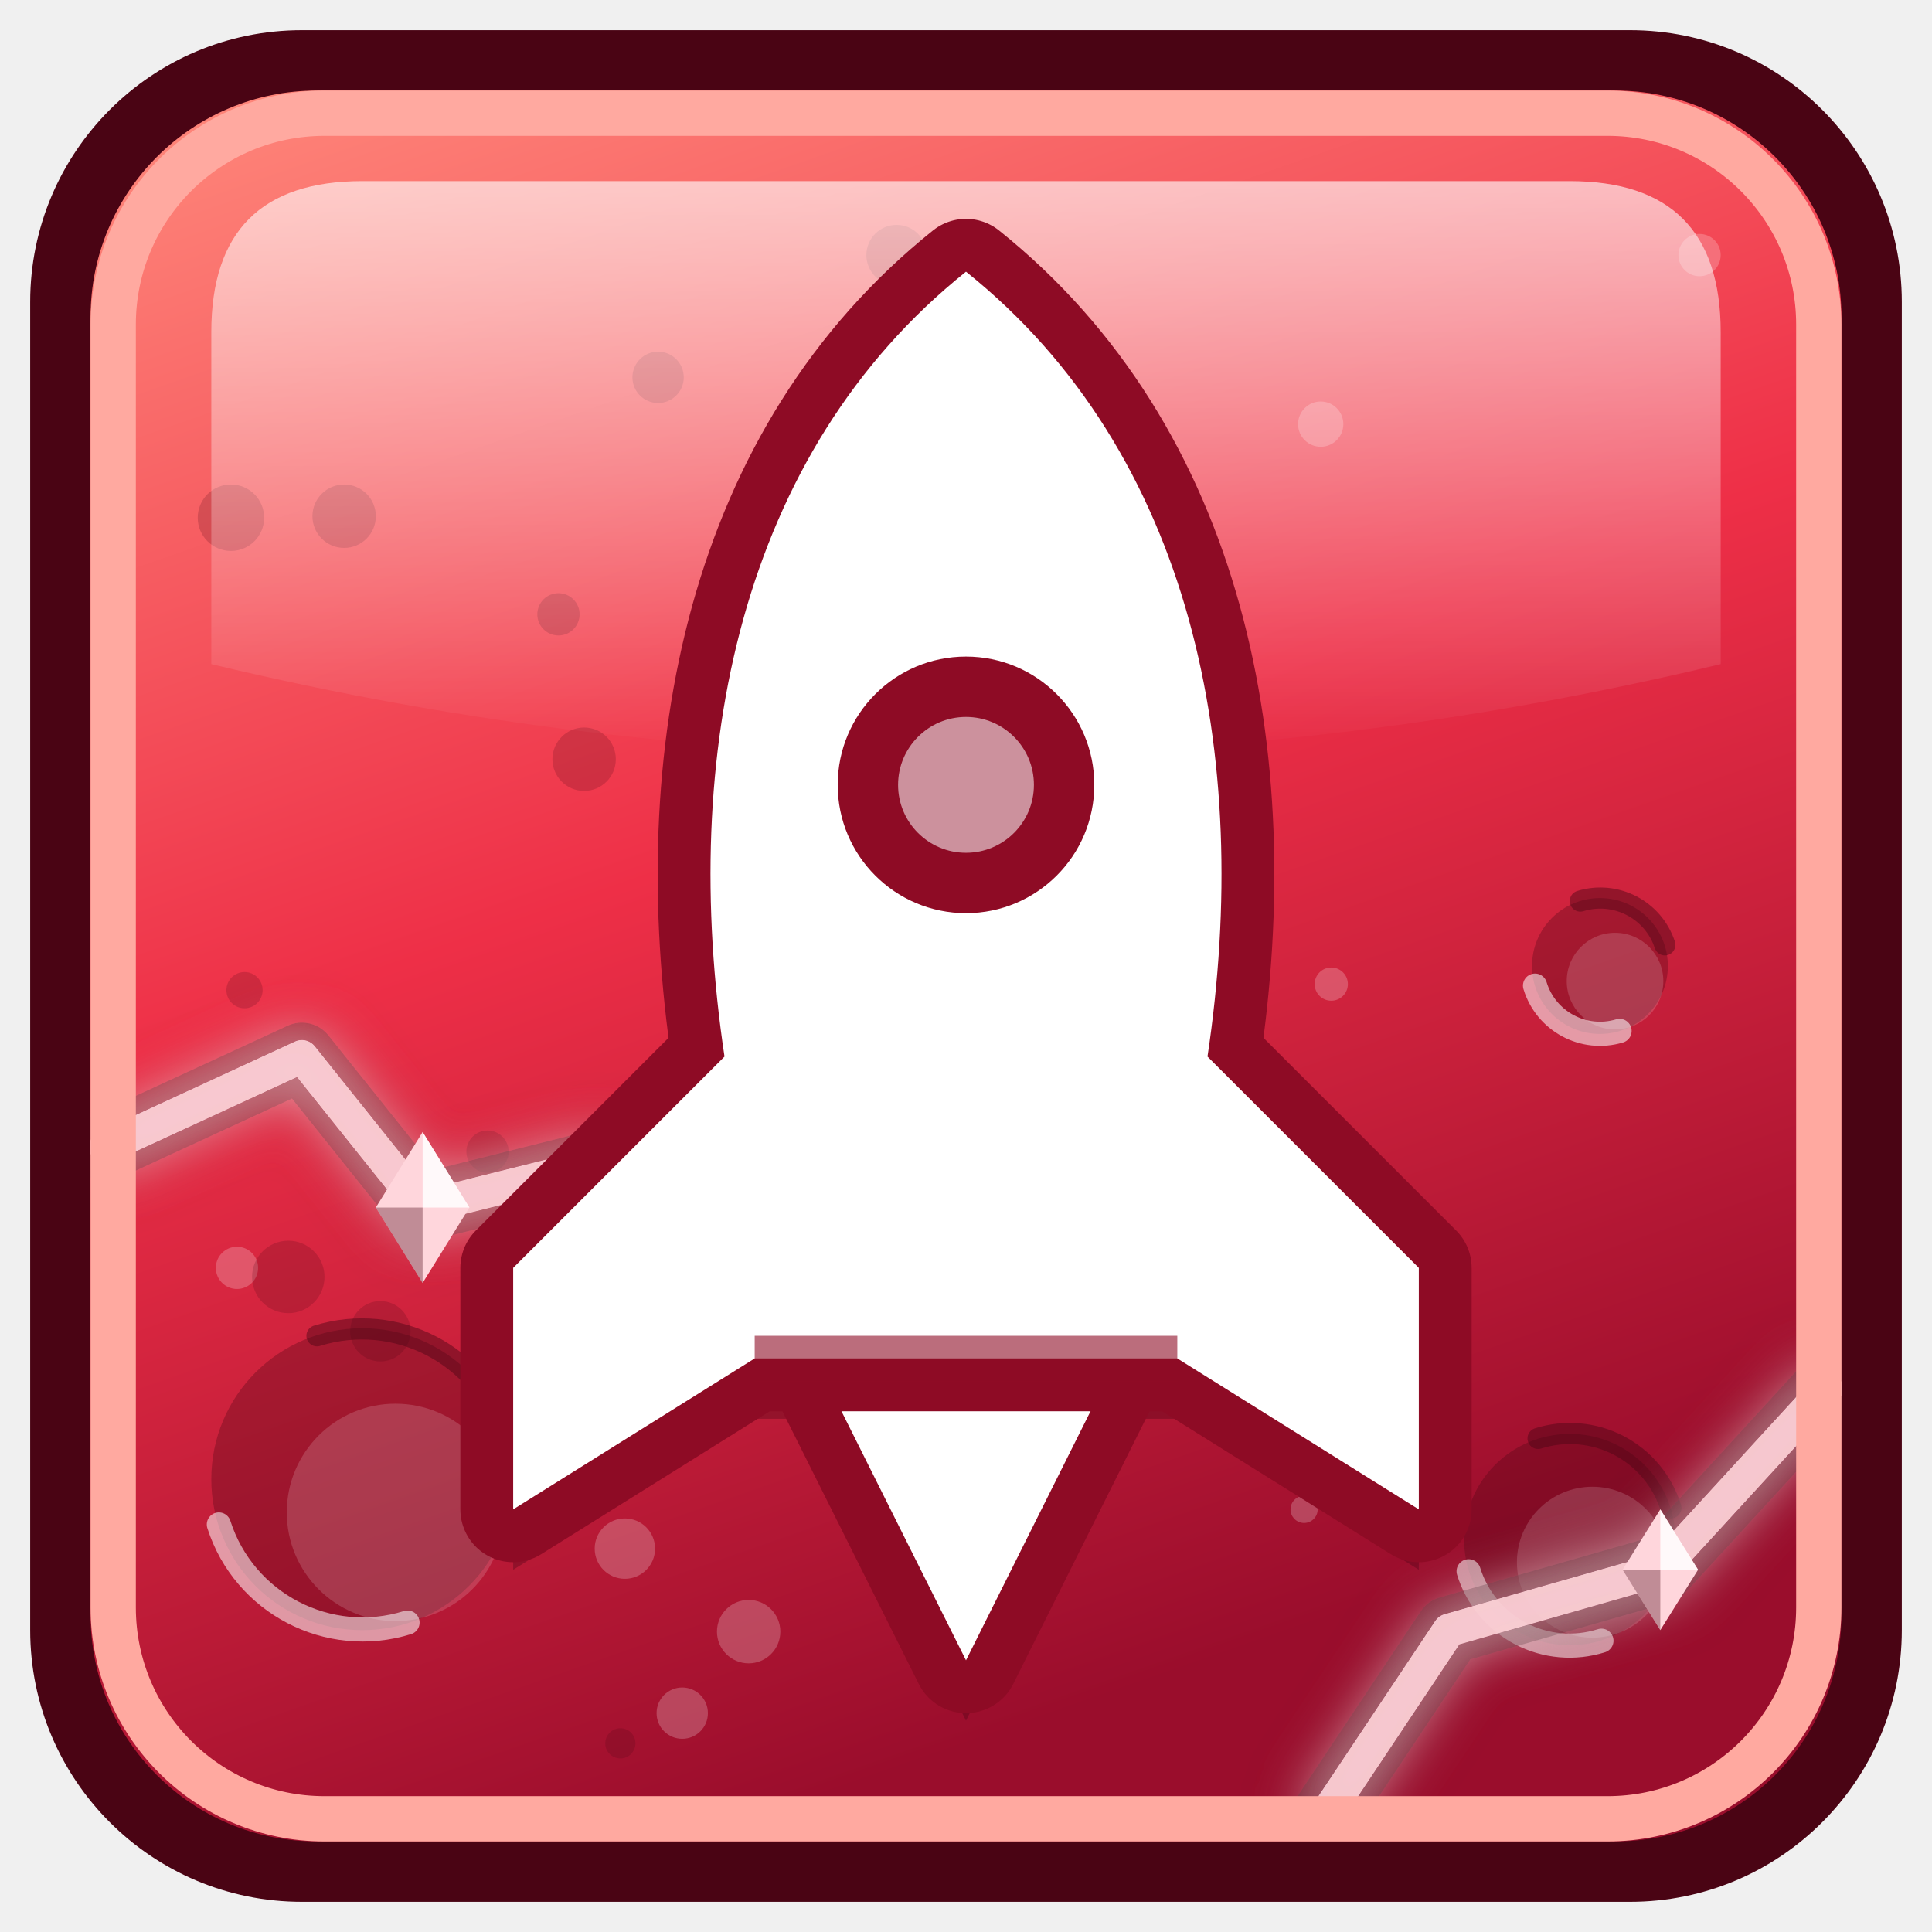
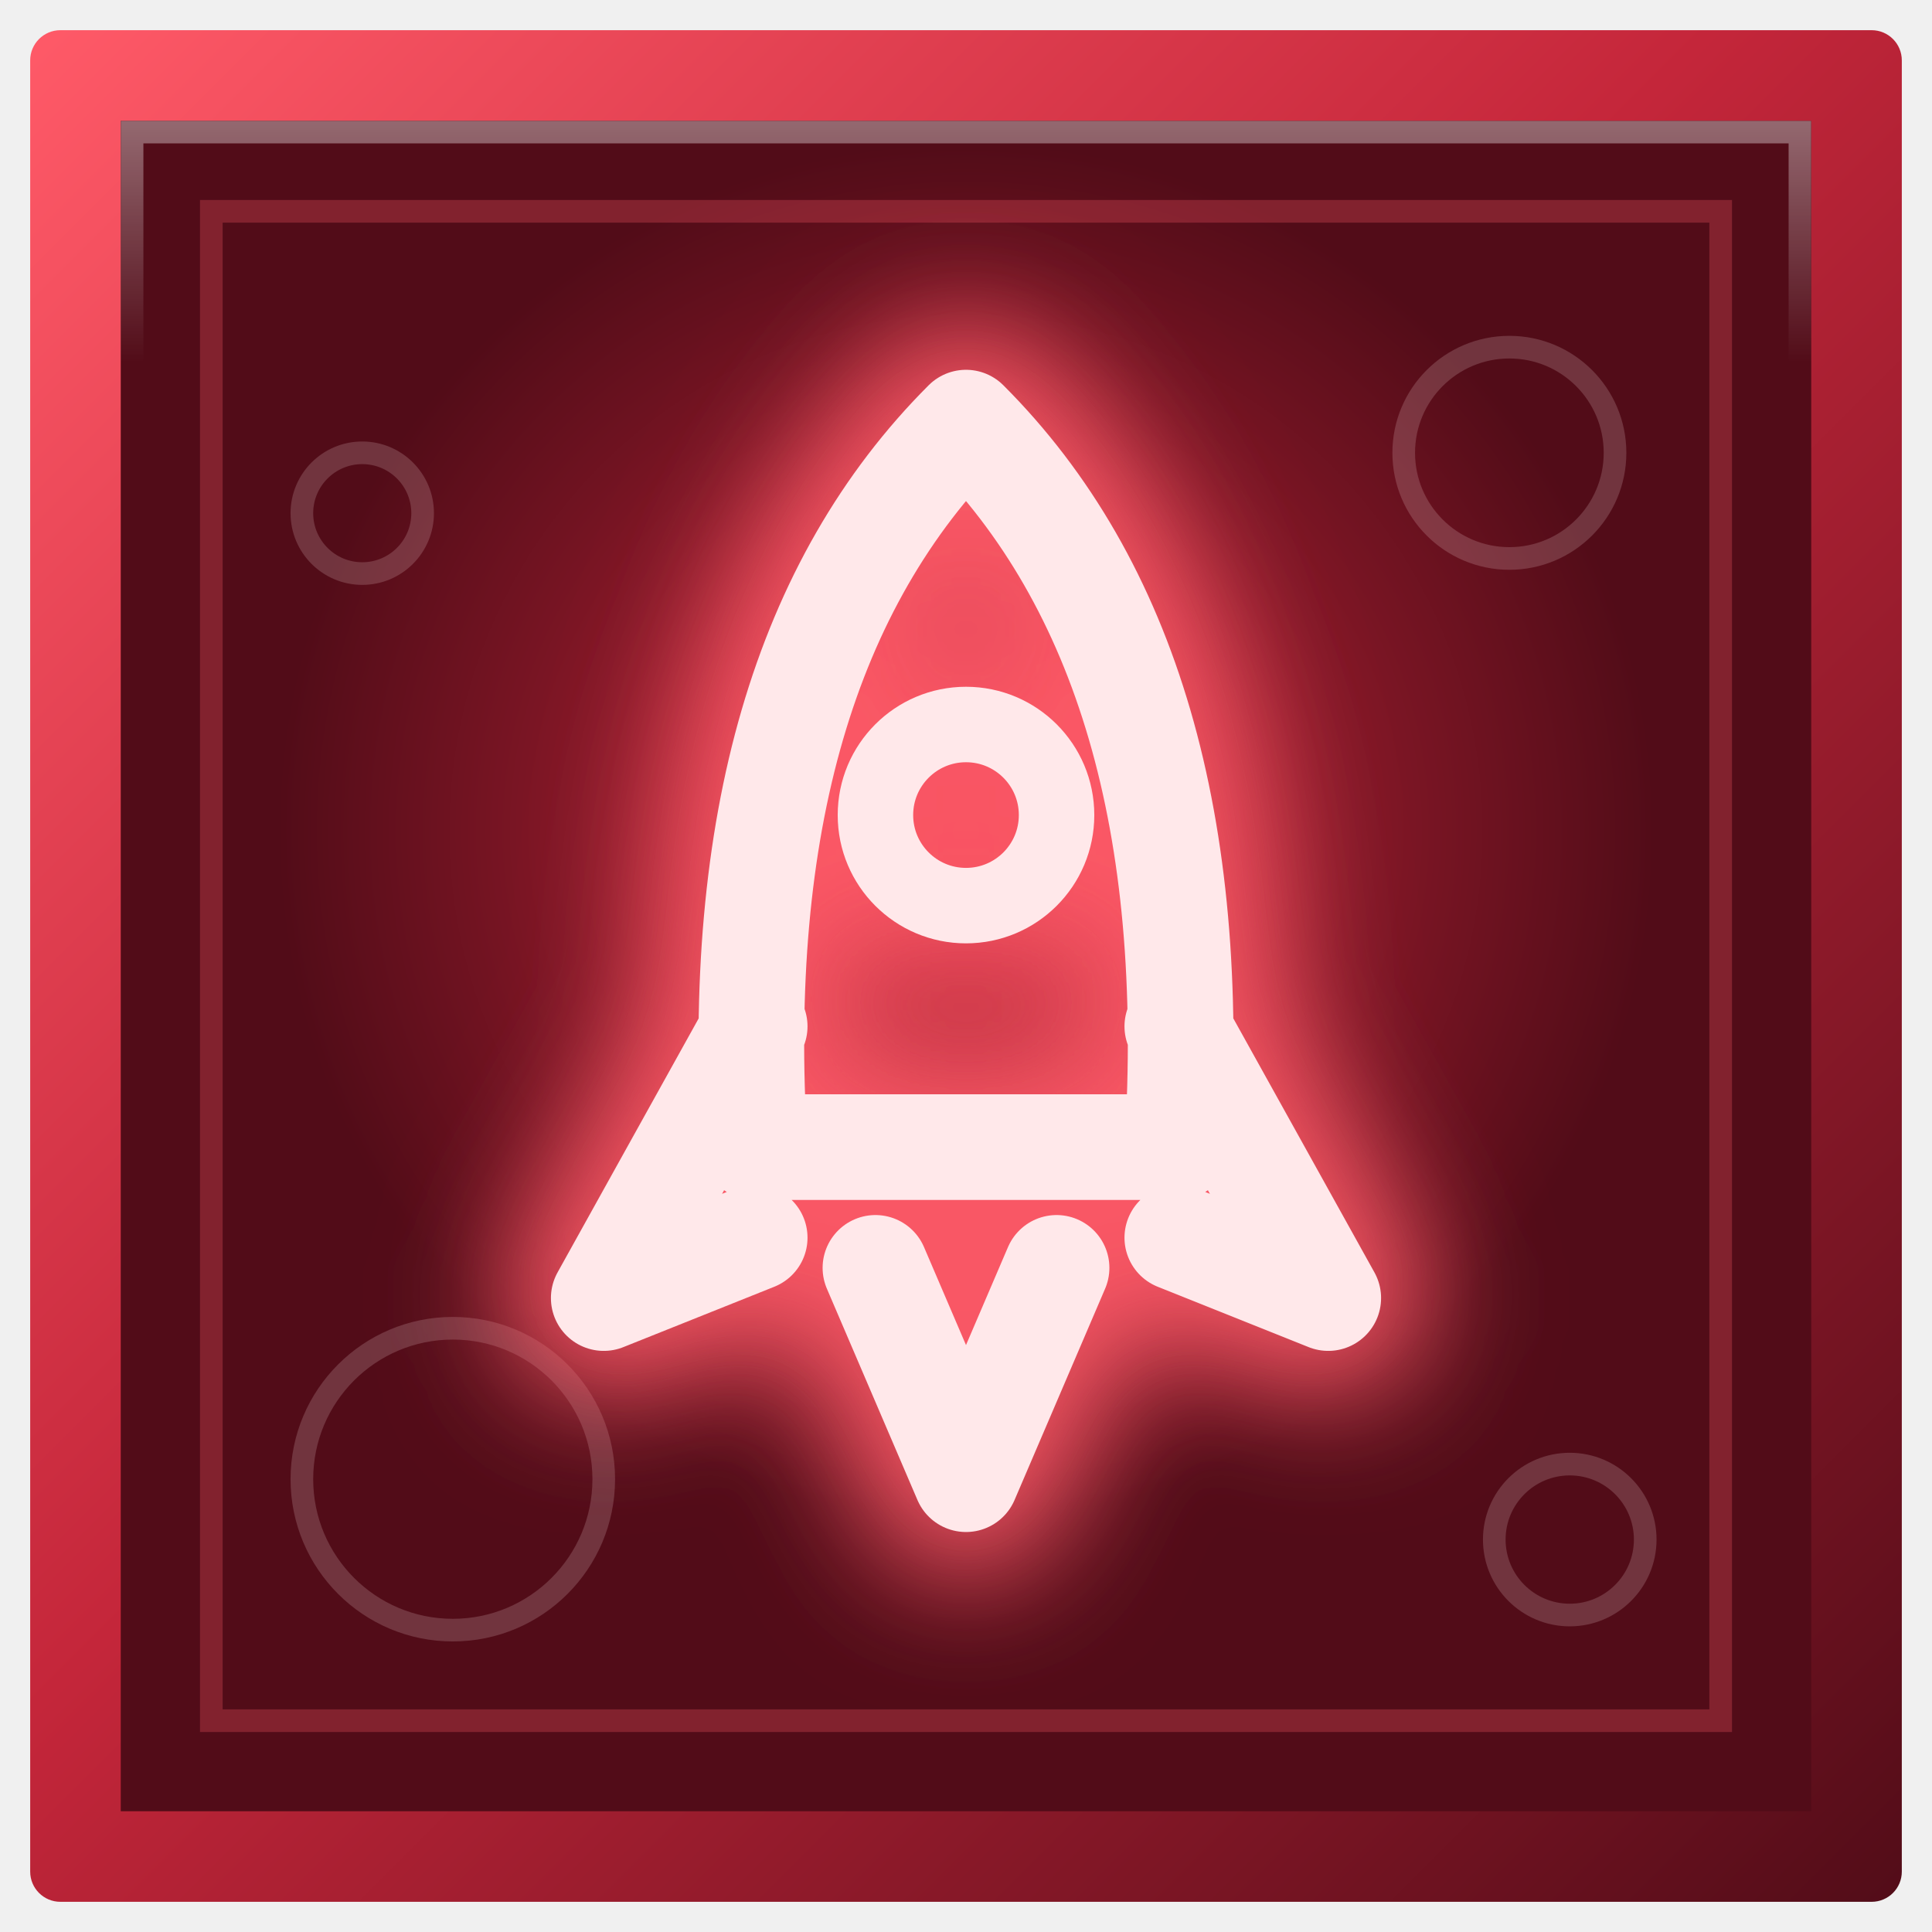
<svg xmlns="http://www.w3.org/2000/svg" width="128" height="128" viewBox="0 0 128 128">
  <defs>
-     <linearGradient id="body" x1="0" y1="0" x2="0.35" y2="1">
-       <stop offset="0" stop-color="#ff8a7c" />
-       <stop offset="0.5" stop-color="#ee2f47" />
-       <stop offset="1" stop-color="#9a0d2c" />
+     <linearGradient id="frame" x1="0" y1="0" x2="1" y2="1">
+       <stop offset="0" stop-color="#ff5a68" />
+       <stop offset="0.45" stop-color="#c4263a" />
+       <stop offset="1" stop-color="#520c18" />
    </linearGradient>
-     <linearGradient id="gloss" x1="0" y1="0" x2="0" y2="1">
-       <stop offset="0" stop-color="#ffffff" stop-opacity="0.62" />
+     <radialGradient id="body" cx="0.5" cy="0.42" r="0.68">
+       <stop offset="0" stop-color="#c4263a" />
+       <stop offset="0.6" stop-color="#520c18" />
+       <stop offset="1" stop-color="#520c18" />
+     </radialGradient>
+     <linearGradient id="topLight" x1="0" y1="0" x2="0" y2="1">
+       <stop offset="0.3" stop-color="#ffffff" />
      <stop offset="1" stop-color="#ffffff" stop-opacity="0" />
    </linearGradient>
+     <mask id="top">
+       <rect width="128" height="24" fill="url(#topLight)" />
+     </mask>
    <clipPath id="face">
-       <rect x="6" y="6" width="116" height="116" rx="15" />
+       <path d="M8 8 L120 8 L120 120 L8 120 L8 8 Z" />
    </clipPath>
-     <filter id="glow" x="-30%" y="-30%" width="160%" height="160%">
-       <feGaussianBlur stdDeviation="1.8" result="b" />
-       <feMerge>
-         <feMergeNode in="b" />
-         <feMergeNode in="SourceGraphic" />
-       </feMerge>
+     <filter id="glow" x="-40%" y="-40%" width="180%" height="180%">
+       <feGaussianBlur stdDeviation="4" />
    </filter>
  </defs>
-   <rect x="2" y="2" width="124" height="124" rx="18" fill="#4a0414" />
-   <rect x="6" y="6" width="116" height="116" rx="15" fill="url(#body)" />
+   <path d="M4 2 L124 2 A2 2 0 0 1 126 4 L126 124 A2 2 0 0 1 124 126 L4 126 A2 2 0 0 1 2 124 L2 4 A2 2 0 0 1 4 2 Z" fill="url(#frame)" />
+   <path d="M8 8 L120 8 L120 120 L8 120 L8 8 Z" fill="url(#body)" />
  <g clip-path="url(#face)">
-     <circle cx="37" cy="40.7" r="1.4" fill="#4a0414" opacity="0.2" />
-     <circle cx="86.4" cy="100" r="0.9" fill="#ffffff" opacity="0.22" />
-     <circle cx="22.8" cy="34.2" r="2.1" fill="#4a0414" opacity="0.2" />
-     <circle cx="49.4" cy="48.9" r="1.6" fill="#ffffff" opacity="0.22" />
-     <circle cx="52.8" cy="61.8" r="1.9" fill="#4a0414" opacity="0.2" />
-     <circle cx="25.2" cy="88.2" r="2" fill="#4a0414" opacity="0.2" />
-     <circle cx="43.6" cy="25" r="1.7" fill="#4a0414" opacity="0.2" />
-     <circle cx="49.6" cy="108.1" r="2.1" fill="#ffffff" opacity="0.22" />
-     <circle cx="112.6" cy="16.9" r="1.4" fill="#ffffff" opacity="0.22" />
-     <circle cx="15.3" cy="34.3" r="2.2" fill="#4a0414" opacity="0.2" />
-     <circle cx="41.4" cy="102.6" r="2" fill="#ffffff" opacity="0.22" />
-     <circle cx="87.5" cy="28.1" r="1.5" fill="#ffffff" opacity="0.22" />
-     <circle cx="71.4" cy="54.9" r="1.2" fill="#ffffff" opacity="0.22" />
-     <circle cx="59.4" cy="16.9" r="2" fill="#4a0414" opacity="0.2" />
-     <circle cx="15.7" cy="84" r="1.4" fill="#ffffff" opacity="0.22" />
-     <circle cx="41.1" cy="115.5" r="1" fill="#4a0414" opacity="0.2" />
-     <circle cx="16.2" cy="65.6" r="1.2" fill="#4a0414" opacity="0.2" />
-     <circle cx="88.2" cy="65.2" r="1.1" fill="#ffffff" opacity="0.22" />
-     <circle cx="32.3" cy="76.3" r="1.4" fill="#4a0414" opacity="0.2" />
-     <circle cx="19.1" cy="84.6" r="2.4" fill="#4a0414" opacity="0.2" />
-     <circle cx="38.7" cy="50.3" r="2.1" fill="#4a0414" opacity="0.2" />
-     <circle cx="45.2" cy="113.5" r="1.7" fill="#ffffff" opacity="0.22" />
-     <g>
-       <circle cx="24" cy="98" r="10" fill="#4a0414" opacity="0.32" />
-       <circle cx="26.2" cy="100.2" r="7.2" fill="#ffffff" opacity="0.16" />
-       <path d="M14.5 101 A10 10 0 0 0 27 107.5" fill="none" stroke="#ffffff" stroke-width="1.6" stroke-linecap="round" opacity="0.55" />
-       <path d="M21 88.5 A10 10 0 0 1 33.5 95" fill="none" stroke="#4a0414" stroke-width="1.4" stroke-linecap="round" opacity="0.45" />
-     </g>
-     <g>
-       <circle cx="104" cy="102" r="7" fill="#4a0414" opacity="0.32" />
-       <circle cx="105.5" cy="103.5" r="5" fill="#ffffff" opacity="0.16" />
-       <path d="M97.3 104.1 A7 7 0 0 0 106.1 108.7" fill="none" stroke="#ffffff" stroke-width="1.6" stroke-linecap="round" opacity="0.55" />
-       <path d="M101.9 95.3 A7 7 0 0 1 110.7 99.9" fill="none" stroke="#4a0414" stroke-width="1.4" stroke-linecap="round" opacity="0.45" />
-     </g>
-     <g>
-       <circle cx="106" cy="64" r="4.5" fill="#4a0414" opacity="0.32" />
-       <circle cx="107" cy="65" r="3.2" fill="#ffffff" opacity="0.16" />
-       <path d="M101.7 65.3 A4.5 4.5 0 0 0 107.3 68.3" fill="none" stroke="#ffffff" stroke-width="1.6" stroke-linecap="round" opacity="0.55" />
-       <path d="M104.7 59.7 A4.5 4.5 0 0 1 110.3 62.6" fill="none" stroke="#4a0414" stroke-width="1.4" stroke-linecap="round" opacity="0.45" />
-     </g>
-     <g fill="none" stroke-linecap="round" stroke-linejoin="round" filter="url(#glow)">
-       <path d="M7 76 L20 70 L28 80 L40 77" stroke="#4a0414" stroke-width="4.5" opacity="0.35" />
-       <path d="M7 76 L20 70 L28 80 L40 77" stroke="#ffd6dc" stroke-width="2.2" opacity="0.9" />
-       <path d="M88 120 L96 108 L110 104 L121 92" stroke="#4a0414" stroke-width="4.5" opacity="0.35" />
-       <path d="M88 120 L96 108 L110 104 L121 92" stroke="#ffd6dc" stroke-width="2.2" opacity="0.9" />
-     </g>
-     <g transform="translate(28 80)">
-       <path d="M0 -5 L3.1 0 L0 5 L-3.1 0 Z" fill="#ffd6dc" />
-       <path d="M0 -5 L3.1 0 L0 0 Z" fill="#ffffff" opacity="0.85" />
-       <path d="M0 5 L-3.1 0 L0 0 Z" fill="#4a0414" opacity="0.35" />
-     </g>
-     <g transform="translate(110 104)">
-       <path d="M0 -4 L2.5 0 L0 4 L-2.5 0 Z" fill="#ffd6dc" />
-       <path d="M0 -4 L2.5 0 L0 0 Z" fill="#ffffff" opacity="0.85" />
-       <path d="M0 4 L-2.5 0 L0 0 Z" fill="#4a0414" opacity="0.35" />
-     </g>
+     <circle cx="30" cy="98" r="10" fill="none" stroke="#ffe8ea" stroke-width="1.5" opacity="0.18" />
+     <circle cx="100" cy="30" r="7" fill="none" stroke="#ffe8ea" stroke-width="1.5" opacity="0.18" />
+     <circle cx="104" cy="102" r="5" fill="none" stroke="#ffe8ea" stroke-width="1.5" opacity="0.18" />
+     <circle cx="24" cy="34" r="4" fill="none" stroke="#ffe8ea" stroke-width="1.5" opacity="0.18" />
  </g>
-   <rect x="7.5" y="7.5" width="113" height="113" rx="14" fill="none" stroke="#ffa9a0" stroke-width="3" />
-   <path d="M14 22 Q14 12 24 12 H104 Q114 12 114 22 V44 Q64 56 14 44 Z" fill="url(#gloss)" />
-   <g transform="translate(0 4)" opacity="0.35">
-     <path d="M55 92 L64 110 L73 92 Z" fill="#4a0414" stroke="#4a0414" stroke-width="0" stroke-linejoin="round" paint-order="stroke" />
-     <path d="M64 18 C79 30 83 50 80 70 L94 84 L94 100 L78 90 L50 90 L34 100 L34 84 L48 70 C45 50 49 30 64 18 Z" fill="#4a0414" stroke="#4a0414" stroke-width="0" stroke-linejoin="round" paint-order="stroke" />
+   <path d="M14 14 L114 14 L114 114 L14 114 L14 14 Z" fill="none" stroke="#ff5a68" stroke-width="1.5" opacity="0.28" />
+   <path d="M8 8 L120 8 L120 120 L8 120 L8 8 Z" fill="none" stroke="#ffffff" stroke-width="3" opacity="0.4" mask="url(#top)" clip-path="url(#face)" />
+   <g filter="url(#glow)" opacity="0.95">
+     <path d="M64 28 Q80 44 78 76 H50 Q48 44 64 28 Z M50 68 L40 86 L50 82 M78 68 L88 86 L78 82 M58 84 L64 98 L70 84" fill="none" stroke="#ff5a68" stroke-width="13.3" stroke-linecap="round" stroke-linejoin="round" />
+     <circle cx="64" cy="54" r="6" fill="none" stroke="#ff5a68" stroke-width="9.5" />
  </g>
  <g>
-     <path d="M55 92 L64 110 L73 92 Z" fill="#ffffff" stroke="#8e0b25" stroke-width="7" stroke-linejoin="round" paint-order="stroke" />
-     <path d="M64 18 C79 30 83 50 80 70 L94 84 L94 100 L78 90 L50 90 L34 100 L34 84 L48 70 C45 50 49 30 64 18 Z" fill="#ffffff" stroke="#8e0b25" stroke-width="7" stroke-linejoin="round" paint-order="stroke" />
-     <circle cx="64" cy="52" r="8.5" fill="#8e0b25" />
-     <circle cx="64" cy="52" r="4.5" fill="#ffffff" opacity="0.55" />
-     <path d="M50 90 L78 90" stroke="#8e0b25" stroke-width="3" opacity="0.6" />
+     <path d="M64 28 Q80 44 78 76 H50 Q48 44 64 28 Z M50 68 L40 86 L50 82 M78 68 L88 86 L78 82 M58 84 L64 98 L70 84" fill="none" stroke="#ffe8ea" stroke-width="7" stroke-linecap="round" stroke-linejoin="round" />
+     <circle cx="64" cy="54" r="6" fill="none" stroke="#ffe8ea" stroke-width="5" />
  </g>
</svg>
